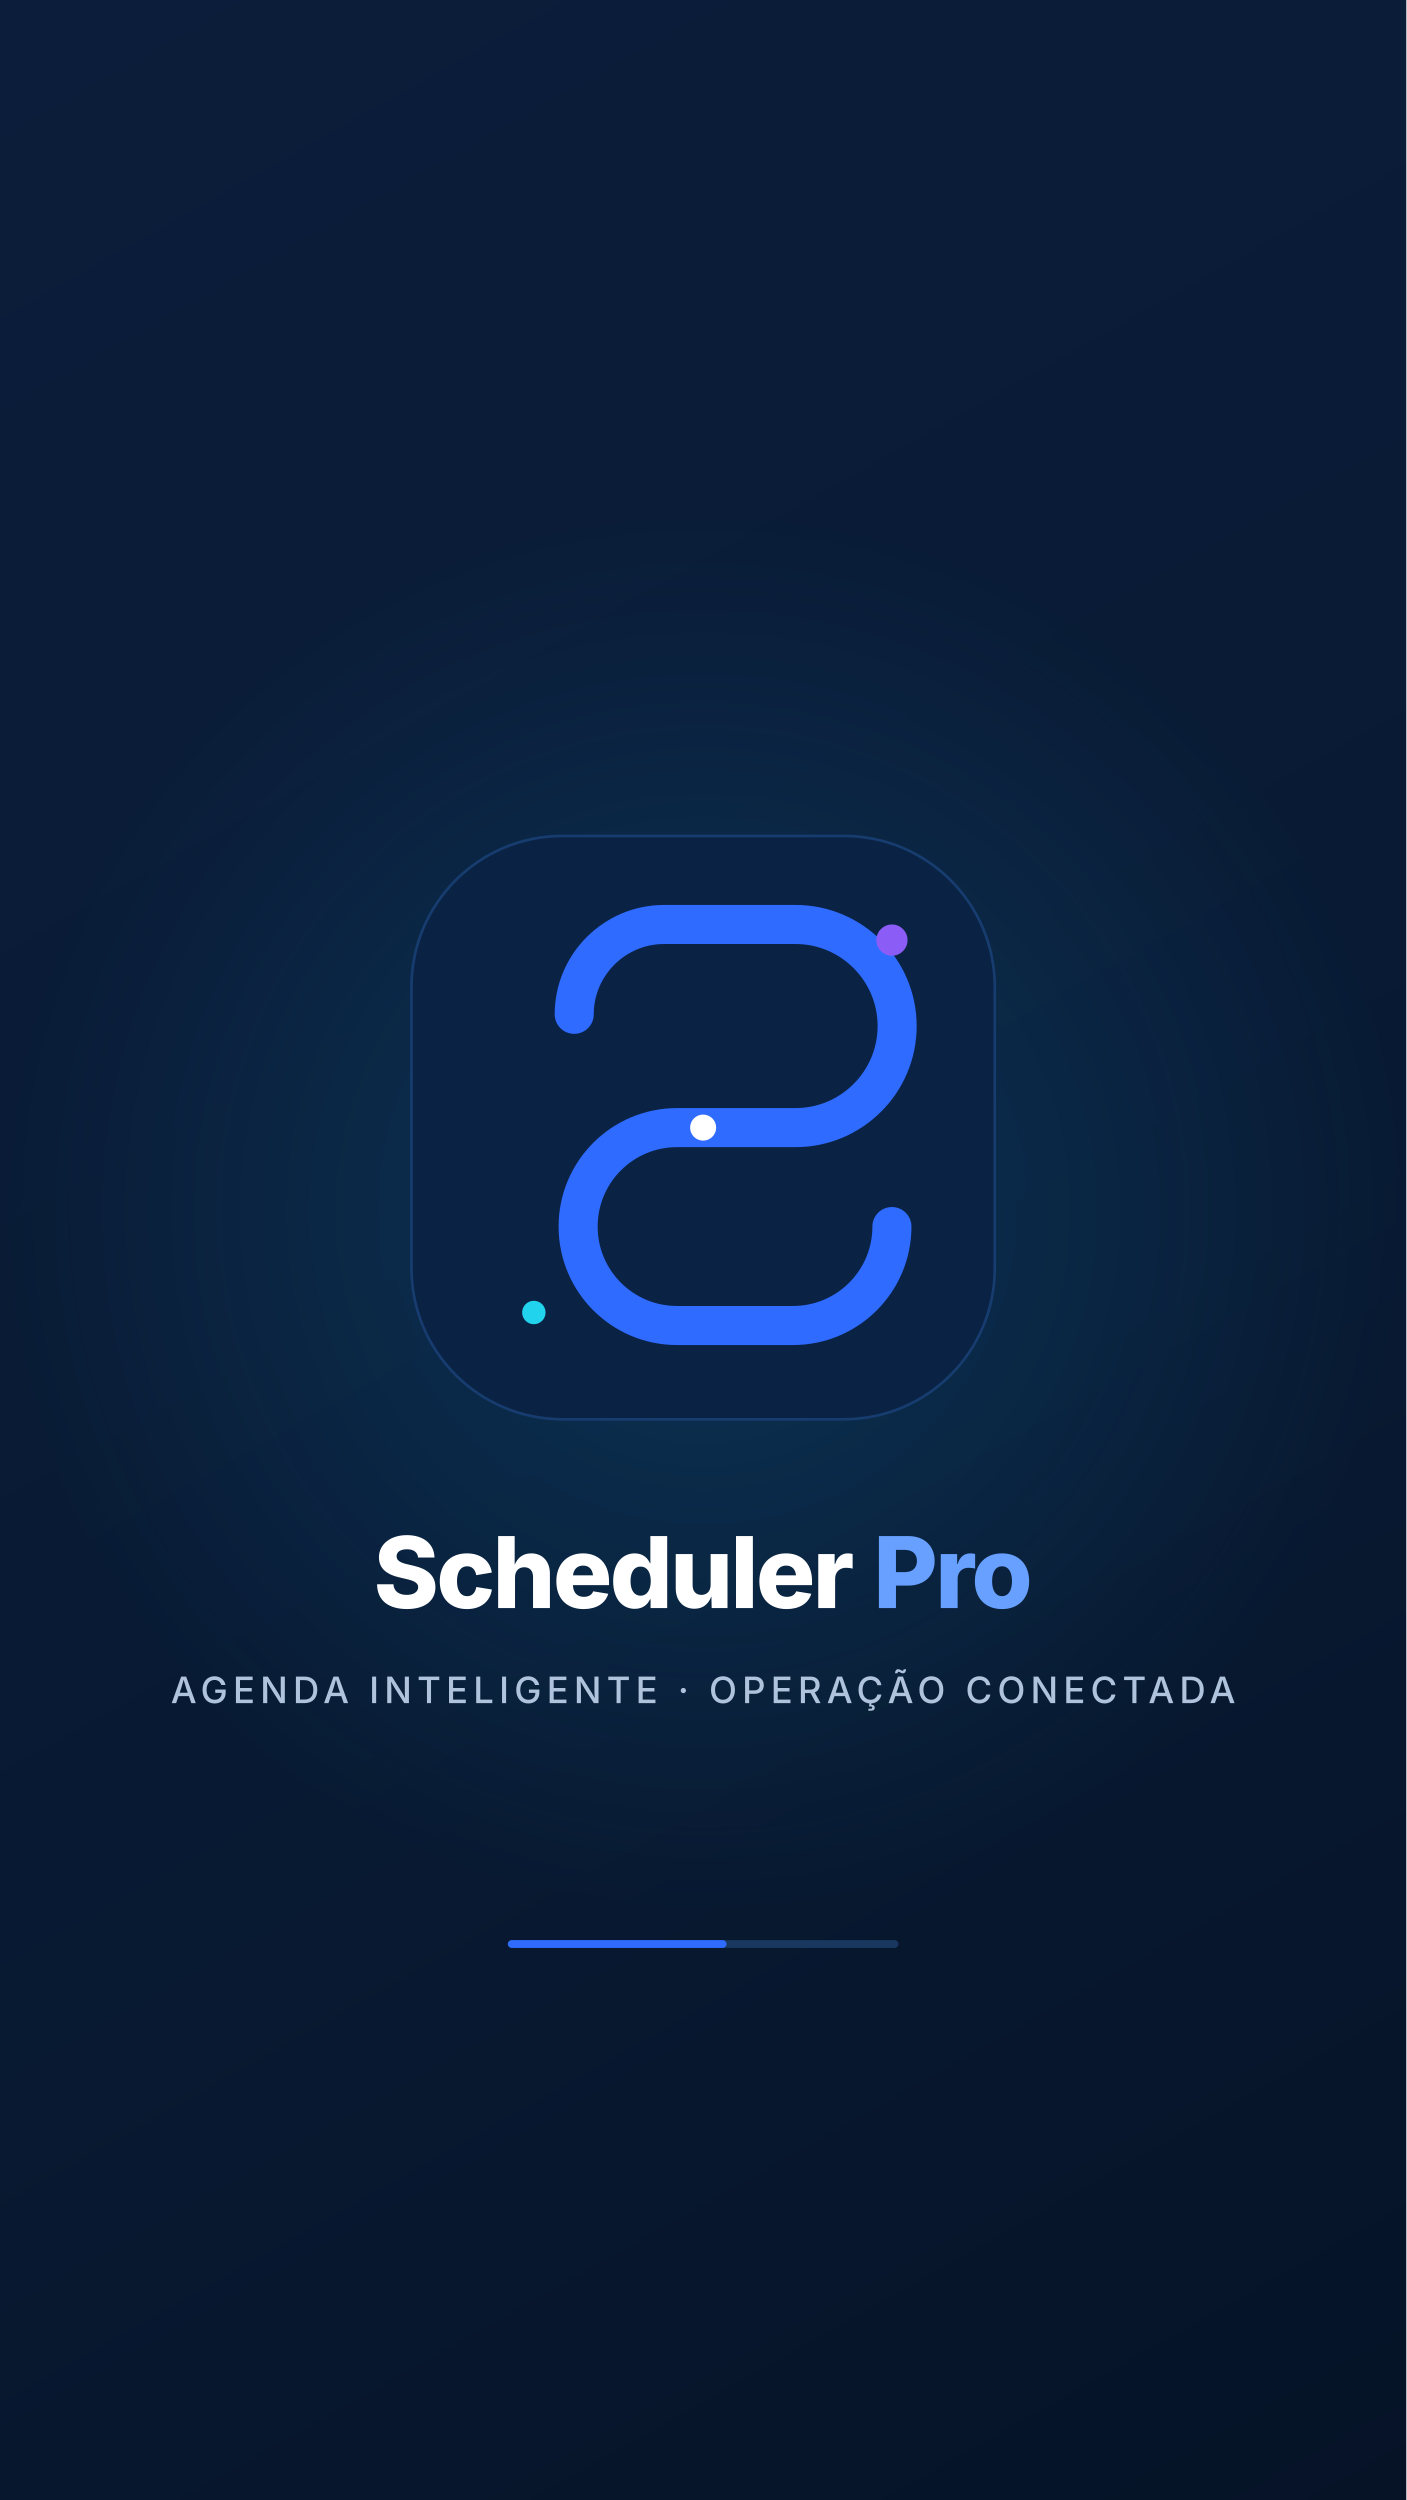
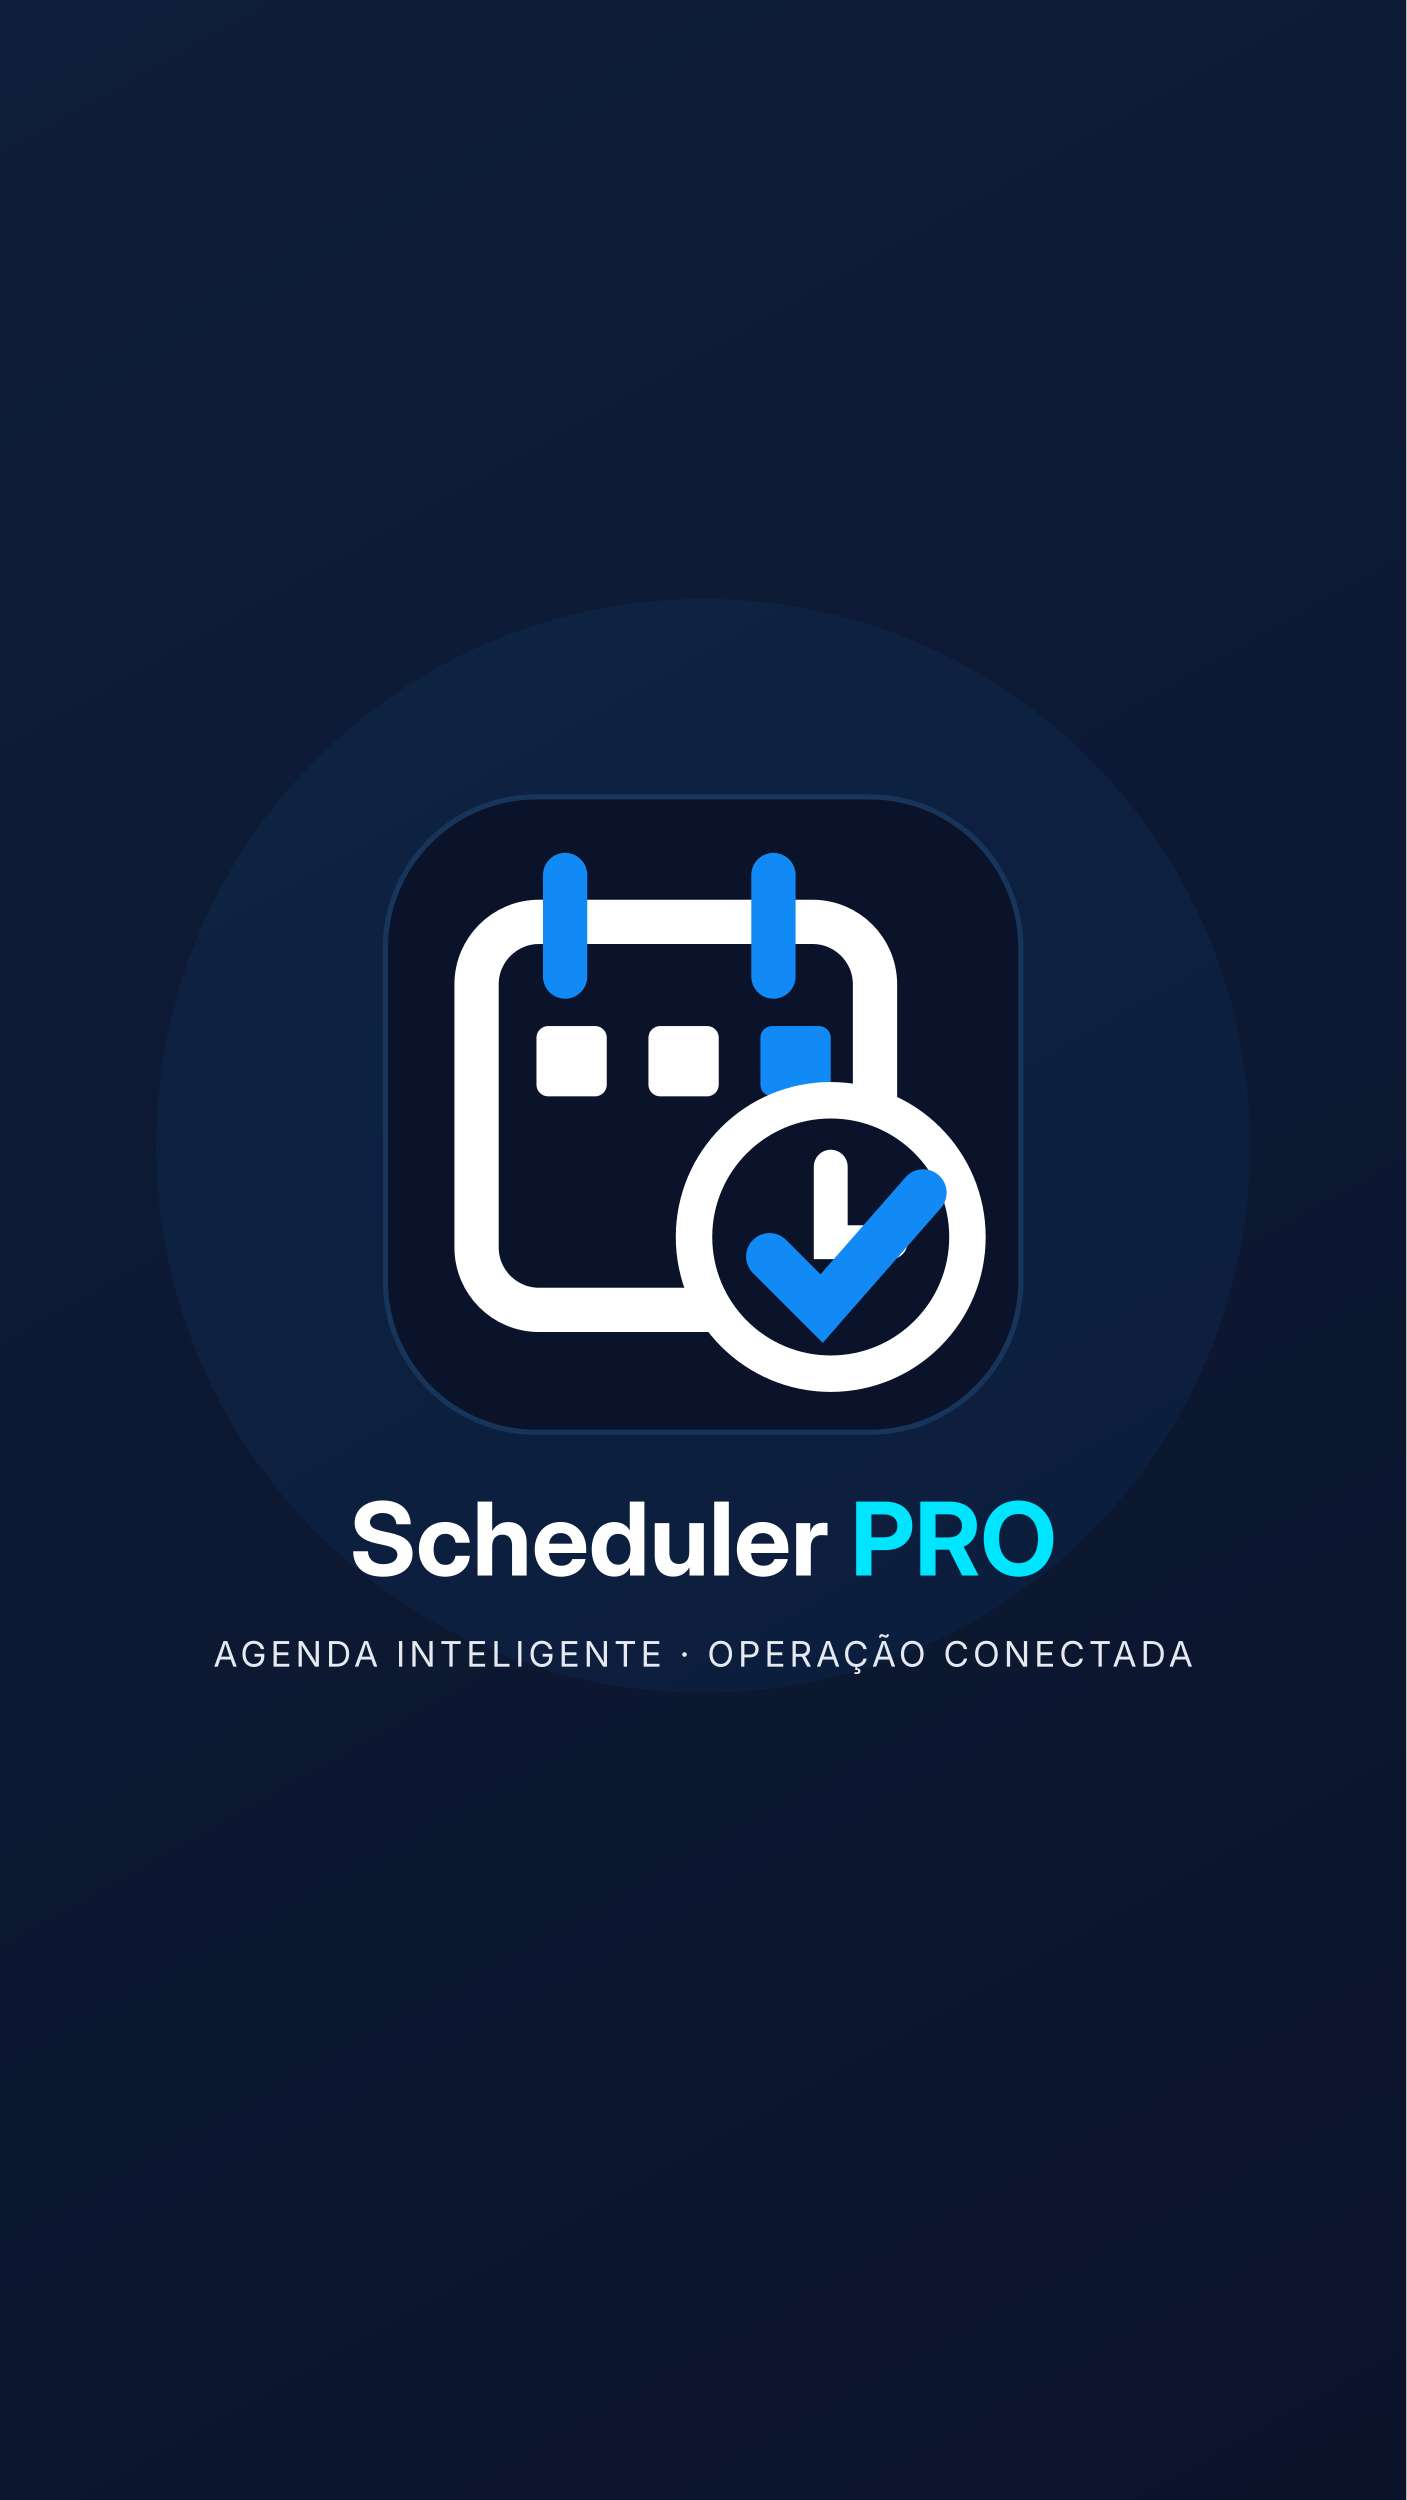
- <svg xmlns="http://www.w3.org/2000/svg" viewBox="0 0 1080 1920" role="img" aria-label="Scheduler Pro">
+ <svg xmlns="http://www.w3.org/2000/svg" viewBox="0 0 1080 1920" role="img" aria-label="Scheduler PRO">
  <defs>
    <linearGradient id="bg" x1="0" y1="0" x2="1080" y2="1920" gradientUnits="userSpaceOnUse">
-       <stop stop-color="#0B1D3A" />
-       <stop offset=".58" stop-color="#081A33" />
-       <stop offset="1" stop-color="#061327" />
+       <stop stop-color="#0F1E3A" />
+       <stop offset="1" stop-color="#0B132B" />
    </linearGradient>
-     <linearGradient id="flow" x1="332" y1="632" x2="748" y2="1134" gradientUnits="userSpaceOnUse">
-       <stop stop-color="#2F6BFF" />
-       <stop offset=".56" stop-color="#1DAAF5" />
-       <stop offset="1" stop-color="#22D3EE" />
+     <linearGradient id="a" x1="330" y1="640" x2="750" y2="1080" gradientUnits="userSpaceOnUse">
+       <stop stop-color="#118AF5" />
+       <stop offset=".48" stop-color="#00E5FF" />
+       <stop offset="1" stop-color="#00C2B8" />
    </linearGradient>
-     <radialGradient id="halo" cx="0" cy="0" r="1" gradientTransform="translate(540 930) rotate(90) scale(540)" gradientUnits="userSpaceOnUse">
-       <stop stop-color="#1DAAF5" stop-opacity=".18" />
-       <stop offset="1" stop-color="#1DAAF5" stop-opacity="0" />
-     </radialGradient>
  </defs>
  <rect width="1080" height="1920" fill="url(#bg)" />
-   <circle cx="540" cy="930" r="540" fill="url(#halo)" />
-   <g transform="translate(284 610)">
-     <rect x="32" y="32" width="448" height="448" rx="116" fill="#0A2345" stroke="#173D70" stroke-width="2" />
-     <path d="M157 169c0-38 31-69 69-69h101c43 0 78 35 78 78s-35 78-78 78h-91c-42 0-76 34-76 76s34 76 76 76h89c42 0 76-34 76-76" fill="none" stroke="url(#flow)" stroke-width="30" stroke-linecap="round" stroke-linejoin="round" />
-     <circle cx="401" cy="112" r="12" fill="#8B5CF6" />
-     <circle cx="126" cy="398" r="9" fill="#22D3EE" />
-     <circle cx="256" cy="256" r="10" fill="#FFFFFF" />
+   <circle cx="540" cy="880" r="420" fill="#118AF5" opacity=".07" />
+   <g transform="translate(284 600)">
+     <rect x="12" y="12" width="488" height="488" rx="116" fill="#0B132B" stroke="#17345B" stroke-width="4" />
+     <rect x="82" y="108" width="306" height="298" rx="48" fill="none" stroke="#fff" stroke-width="34" />
+     <path d="M150 72v78M310 72v78" fill="none" stroke="url(#a)" stroke-width="34" stroke-linecap="round" />
+     <rect x="128" y="188" width="54" height="54" rx="9" fill="#fff" />
+     <rect x="214" y="188" width="54" height="54" rx="9" fill="#fff" />
+     <rect x="300" y="188" width="54" height="54" rx="9" fill="url(#a)" />
+     <circle cx="354" cy="350" r="118" fill="#0B132B" />
+     <circle cx="354" cy="350" r="105" fill="none" stroke="#fff" stroke-width="28" />
+     <path d="M354 296v58h46" fill="none" stroke="#fff" stroke-width="26" stroke-linecap="round" />
+     <path d="M307 365l40 40 78-89" fill="none" stroke="url(#a)" stroke-width="36" stroke-linecap="round" />
  </g>
-   <text x="540" y="1235" text-anchor="middle" fill="#FFFFFF" font-family="Inter,Segoe UI,Arial,sans-serif" font-size="76" font-weight="760" letter-spacing="-2">Scheduler <tspan fill="#68A0FF" font-weight="820">Pro</tspan>
+   <text x="540" y="1210" text-anchor="middle" fill="#fff" font-family="Inter Display,Inter,Segoe UI,Arial,sans-serif" font-size="78" font-weight="700">Scheduler <tspan fill="#00E5FF">PRO</tspan>
  </text>
-   <text x="540" y="1308" text-anchor="middle" fill="#AFC3DC" font-family="Inter,Segoe UI,Arial,sans-serif" font-size="28" font-weight="550" letter-spacing="4">AGENDA INTELIGENTE · OPERAÇÃO CONECTADA</text>
-   <rect x="390" y="1490" width="300" height="6" rx="3" fill="#18385F" />
-   <rect x="390" y="1490" width="168" height="6" rx="3" fill="#2F6BFF" />
+   <text x="540" y="1280" text-anchor="middle" fill="#E6E9EF" font-family="Inter,Segoe UI,Arial,sans-serif" font-size="27" letter-spacing="3">AGENDA INTELIGENTE · OPERAÇÃO CONECTADA</text>
</svg>
